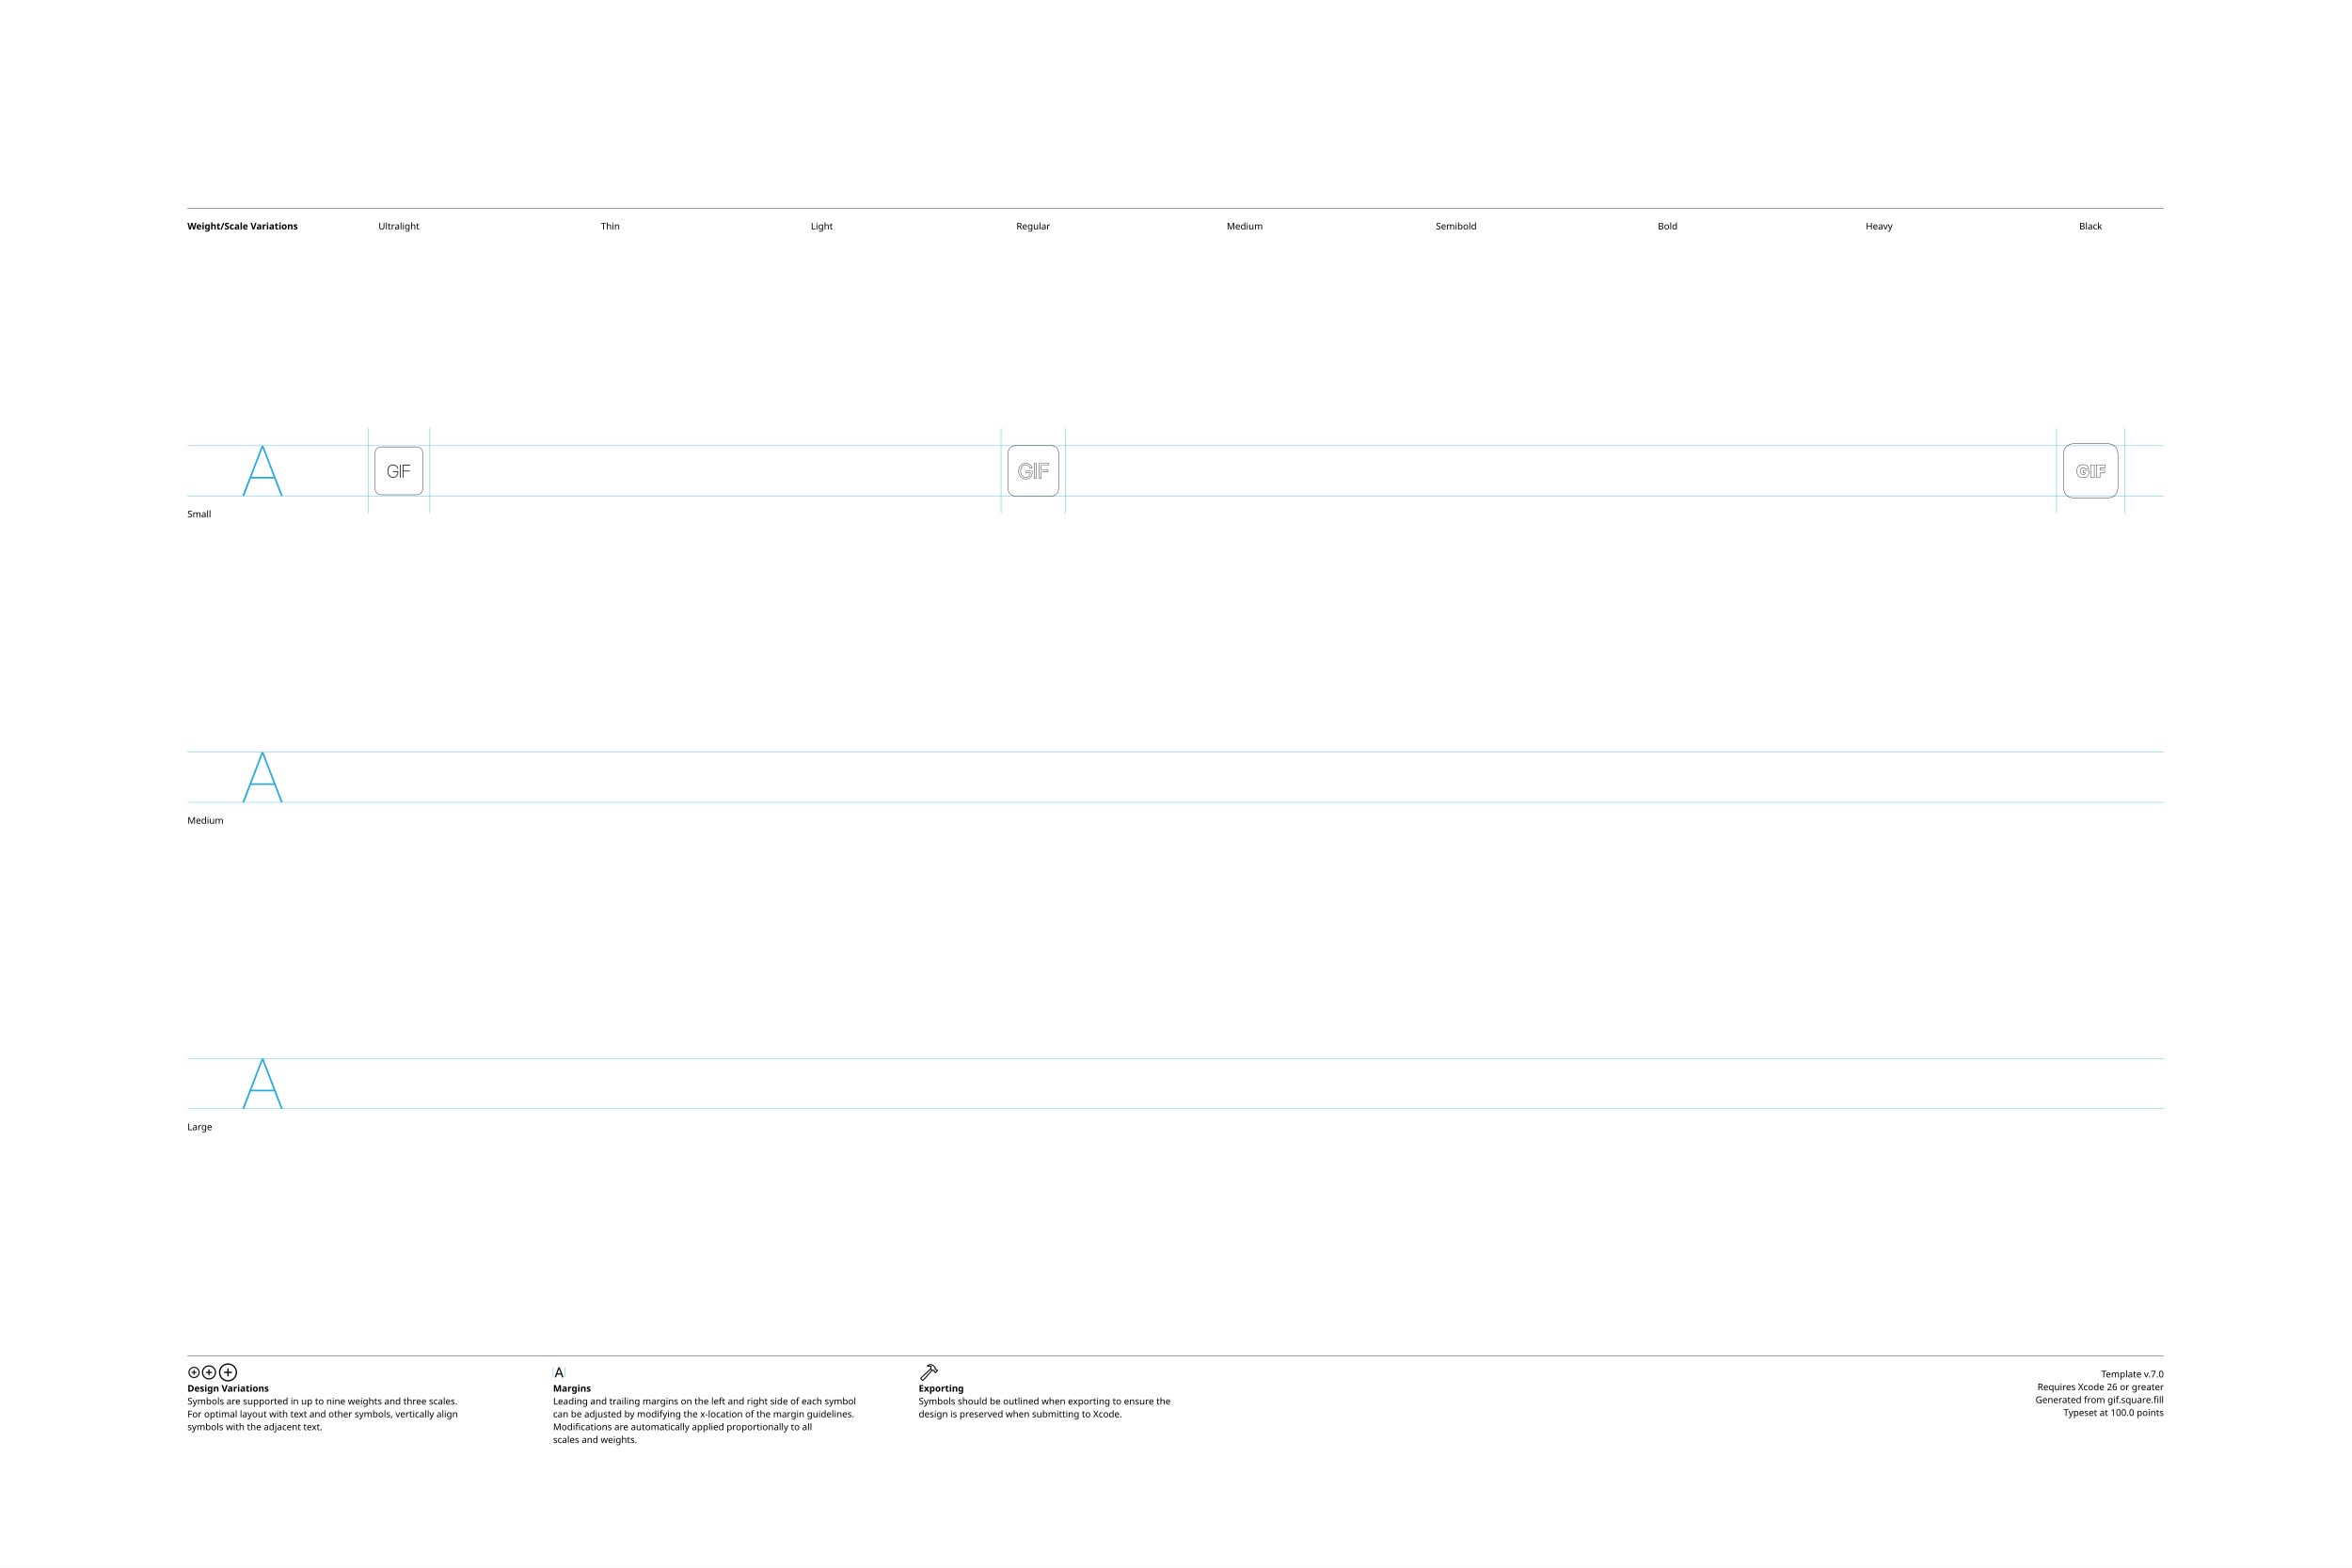
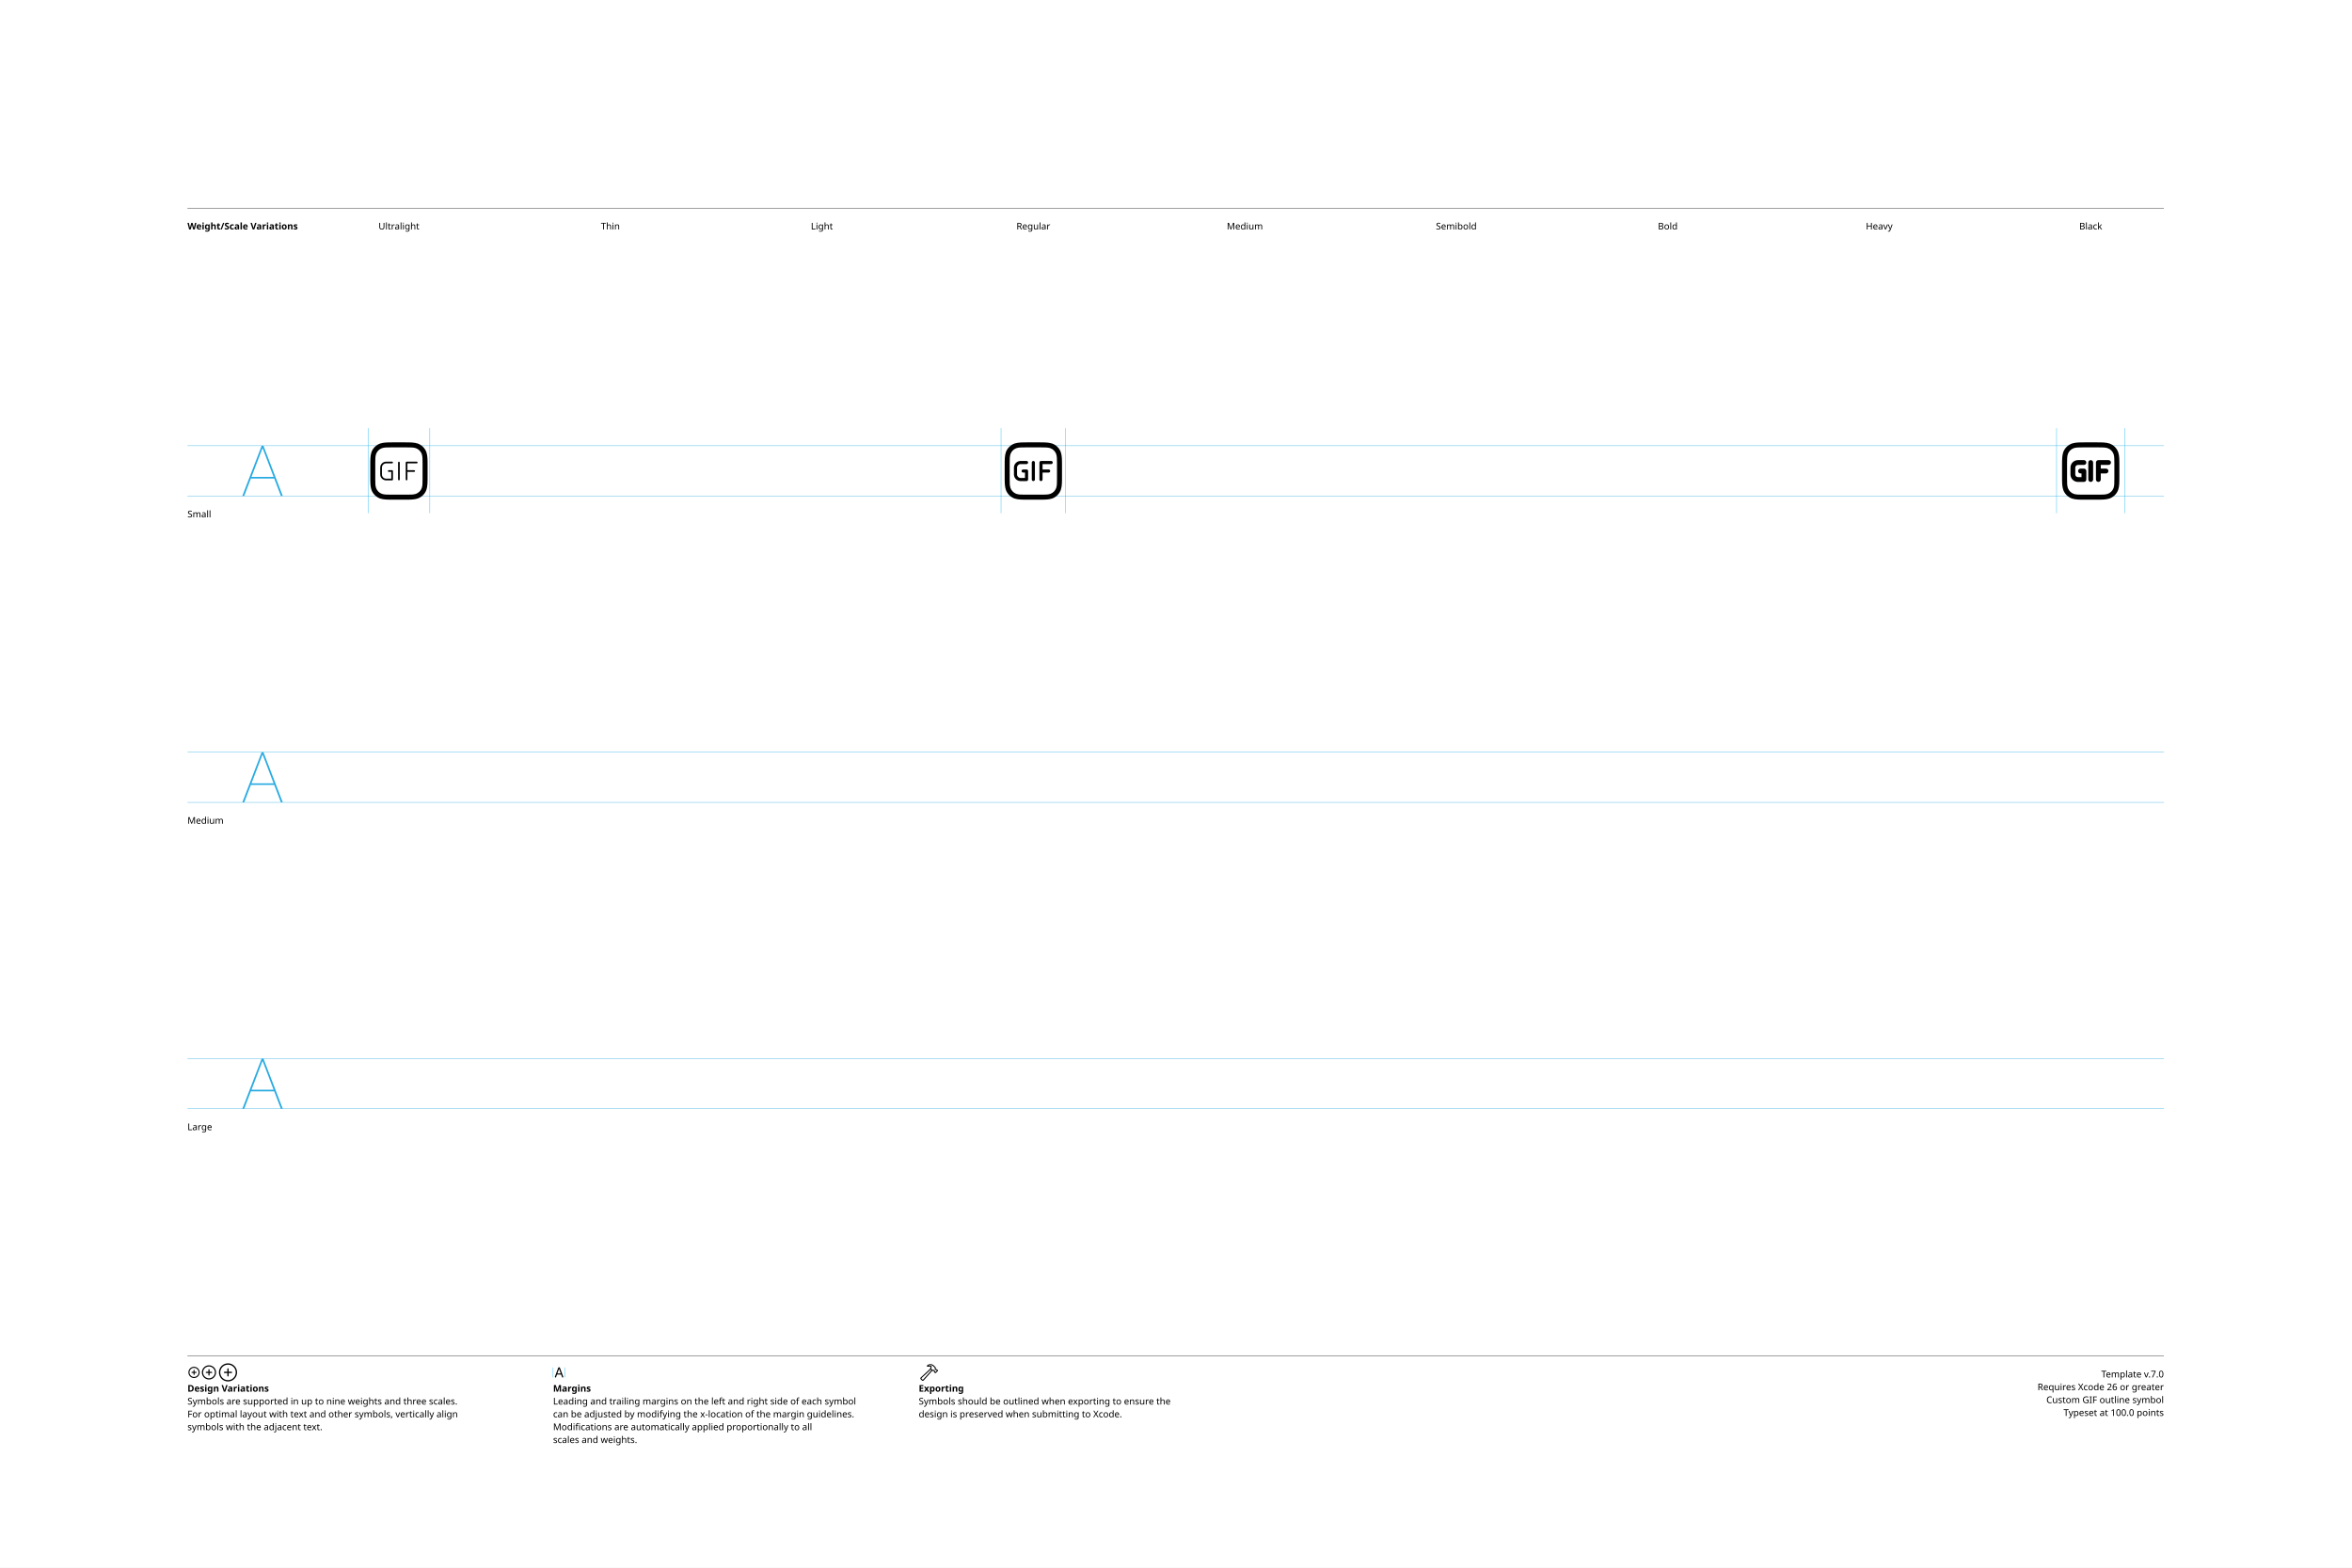
<svg xmlns="http://www.w3.org/2000/svg" version="1.1" viewBox="0 0 3300 2200">
-   <style>.defaults {-sfsymbols-variable-value-mode:color;-sfsymbols-draw-reverses-motion-groups:true}
- 
- .monochrome-0 {-sfsymbols-motion-group:1;-sfsymbols-layer-tags:-259eac8e024248e7}
- .monochrome-1 {opacity:0.0;-sfsymbols-clear-behind:true;-sfsymbols-motion-group:0;-sfsymbols-always-pulses:true;-sfsymbols-layer-tags:-259eac8e024248e7}
- 
- .multicolor-0:systemRedColor {-sfsymbols-motion-group:1;-sfsymbols-layer-tags:-259eac8e024248e7}
- .multicolor-1:white {-sfsymbols-motion-group:0;-sfsymbols-always-pulses:true;-sfsymbols-layer-tags:-259eac8e024248e7}
- 
- .hierarchical-0:tertiary {-sfsymbols-motion-group:1;-sfsymbols-layer-tags:-259eac8e024248e7}
- .hierarchical-1:primary {-sfsymbols-motion-group:0;-sfsymbols-always-pulses:true;-sfsymbols-layer-tags:-259eac8e024248e7}
- 
- .SFSymbolsPreviewWireframe {fill:none;opacity:1.0;stroke:black;stroke-width:0.5}
- </style>
+   <style>.monochrome-0 {fill:black}</style>
  <g id="Notes">
    <rect height="2200" id="artboard" style="fill:white;opacity:1" width="3300" x="0" y="0" />
    <line style="fill:none;stroke:black;opacity:1;stroke-width:0.5;" x1="263" x2="3036" y1="292" y2="292" />
    <text style="stroke:none;fill:black;font-family:sans-serif;font-size:13;font-weight:bold;" transform="matrix(1 0 0 1 263 322)">Weight/Scale Variations</text>
    <text style="stroke:none;fill:black;font-family:sans-serif;font-size:13;text-anchor:middle;" transform="matrix(1 0 0 1 559.711 322)">Ultralight</text>
    <text style="stroke:none;fill:black;font-family:sans-serif;font-size:13;text-anchor:middle;" transform="matrix(1 0 0 1 856.422 322)">Thin</text>
    <text style="stroke:none;fill:black;font-family:sans-serif;font-size:13;text-anchor:middle;" transform="matrix(1 0 0 1 1153.13 322)">Light</text>
    <text style="stroke:none;fill:black;font-family:sans-serif;font-size:13;text-anchor:middle;" transform="matrix(1 0 0 1 1449.84 322)">Regular</text>
    <text style="stroke:none;fill:black;font-family:sans-serif;font-size:13;text-anchor:middle;" transform="matrix(1 0 0 1 1746.56 322)">Medium</text>
    <text style="stroke:none;fill:black;font-family:sans-serif;font-size:13;text-anchor:middle;" transform="matrix(1 0 0 1 2043.27 322)">Semibold</text>
    <text style="stroke:none;fill:black;font-family:sans-serif;font-size:13;text-anchor:middle;" transform="matrix(1 0 0 1 2339.98 322)">Bold</text>
    <text style="stroke:none;fill:black;font-family:sans-serif;font-size:13;text-anchor:middle;" transform="matrix(1 0 0 1 2636.69 322)">Heavy</text>
    <text style="stroke:none;fill:black;font-family:sans-serif;font-size:13;text-anchor:middle;" transform="matrix(1 0 0 1 2933.4 322)">Black</text>
    <line style="fill:none;stroke:black;opacity:1;stroke-width:0.5;" x1="263" x2="3036" y1="1903" y2="1903" />
    <g transform="matrix(0.2 0 0 0.2 263 1933)">
      <path d="m46.24 4.15c21.777 0 39.453-17.627 39.453-39.404s-17.676-39.404-39.453-39.404c-21.729 0-39.404 17.627-39.404 39.404s17.676 39.404 39.404 39.404Zm0-7.422c-17.676 0-31.934-14.307-31.934-31.982s14.258-31.982 31.934-31.982 31.982 14.307 31.982 31.982-14.307 31.982-31.982 31.982Zm3.613-17.773v-28.467c0-2.246-1.465-3.76-3.711-3.76-2.148 0-3.613 1.514-3.613 3.76v28.467c0 2.197 1.465 3.711 3.613 3.711 2.246 0 3.711-1.514 3.711-3.711Zm-17.822-10.596h28.418c2.197 0 3.711-1.465 3.711-3.613 0-2.197-1.514-3.711-3.711-3.711h-28.418c-2.246 0-3.76 1.514-3.76 3.711 0 2.148 1.514 3.613 3.76 3.613Z" />
    </g>
    <g transform="matrix(0.2 0 0 0.2 281.506 1933)">
      <path d="m58.545 14.551c27.49 0 49.805-22.314 49.805-49.805s-22.314-49.805-49.805-49.805-49.805 22.314-49.805 49.805 22.314 49.805 49.805 49.805Zm0-8.301c-22.949 0-41.504-18.555-41.504-41.504s18.555-41.504 41.504-41.504 41.504 18.555 41.504 41.504-18.555 41.504-41.504 41.504Zm4.053-23.096v-36.914c0-2.49-1.709-4.199-4.15-4.199-2.393 0-4.053 1.709-4.053 4.199v36.914c0 2.441 1.66 4.15 4.053 4.15 2.441 0 4.15-1.66 4.15-4.15Zm-22.559-14.404h36.963c2.441 0 4.15-1.611 4.15-4.004 0-2.441-1.709-4.15-4.15-4.15h-36.963c-2.49 0-4.15 1.709-4.15 4.15 0 2.393 1.66 4.004 4.15 4.004Z" />
    </g>
    <g transform="matrix(0.2 0 0 0.2 304.924 1933)">
      <path d="m74.853 28.32c35.107 0 63.623-28.467 63.623-63.574s-28.516-63.623-63.623-63.623-63.574 28.516-63.574 63.623 28.467 63.574 63.574 63.574Zm0-9.082c-30.127 0-54.492-24.365-54.492-54.492s24.365-54.492 54.492-54.492 54.492 24.365 54.492 54.492-24.365 54.492-54.492 54.492Zm4.443-30.322v-48.486c0-2.734-1.855-4.639-4.541-4.639-2.588 0-4.443 1.904-4.443 4.639v48.486c0 2.686 1.855 4.59 4.443 4.59 2.686 0 4.541-1.855 4.541-4.59Zm-28.711-19.775h48.486c2.686 0 4.59-1.807 4.59-4.395 0-2.734-1.855-4.59-4.59-4.59h-48.486c-2.734 0-4.59 1.855-4.59 4.59 0 2.588 1.855 4.395 4.59 4.395Z" />
    </g>
    <text style="stroke:none;fill:black;font-family:sans-serif;font-size:13;font-weight:bold;" transform="matrix(1 0 0 1 263 1953)">Design Variations</text>
    <text style="stroke:none;fill:black;font-family:sans-serif;font-size:13;" transform="matrix(1 0 0 1 263 1971)">Symbols are supported in up to nine weights and three scales.</text>
    <text style="stroke:none;fill:black;font-family:sans-serif;font-size:13;" transform="matrix(1 0 0 1 263 1989)">For optimal layout with text and other symbols, vertically align</text>
    <text style="stroke:none;fill:black;font-family:sans-serif;font-size:13;" transform="matrix(1 0 0 1 263 2007)">symbols with the adjacent text.</text>
    <line style="fill:none;stroke:#00AEEF;stroke-width:0.5;opacity:1.0;" x1="776" x2="776" y1="1919" y2="1933" />
    <g transform="matrix(0.2 0 0 0.2 776 1933)">
      <path d="m16.553 0.781c2.588 0 3.857-0.977 4.785-3.711l20.557-57.52h0.244l20.605 57.52c0.928 2.734 2.197 3.711 4.736 3.711 2.588 0 4.248-1.562 4.248-4.004 0-0.83-0.146-1.611-0.537-2.637l-22.9-60.986c-1.123-2.979-3.125-4.492-6.25-4.492-3.027 0-5.078 1.465-6.152 4.443l-22.9 61.084c-0.391 1.025-0.537 1.807-0.537 2.637 0 2.441 1.562 3.955 4.102 3.955Zm10.205-20.947h30.664c2.002 0 3.662-1.66 3.662-3.662 0-2.051-1.66-3.662-3.662-3.662h-30.664c-2.002 0-3.662 1.611-3.662 3.662 0 2.002 1.66 3.662 3.662 3.662Z" />
    </g>
    <line style="fill:none;stroke:#00AEEF;stroke-width:0.5;opacity:1.0;" x1="792.836" x2="792.836" y1="1919" y2="1933" />
    <text style="stroke:none;fill:black;font-family:sans-serif;font-size:13;font-weight:bold;" transform="matrix(1 0 0 1 776 1953)">Margins</text>
    <text style="stroke:none;fill:black;font-family:sans-serif;font-size:13;" transform="matrix(1 0 0 1 776 1971)">Leading and trailing margins on the left and right side of each symbol</text>
    <text style="stroke:none;fill:black;font-family:sans-serif;font-size:13;" transform="matrix(1 0 0 1 776 1989)">can be adjusted by modifying the x-location of the margin guidelines.</text>
    <text style="stroke:none;fill:black;font-family:sans-serif;font-size:13;" transform="matrix(1 0 0 1 776 2007)">Modifications are automatically applied proportionally to all</text>
    <text style="stroke:none;fill:black;font-family:sans-serif;font-size:13;" transform="matrix(1 0 0 1 776 2025)">scales and weights.</text>
    <g transform="matrix(0.2 0 0 0.2 1289 1933)">
      <path d="m14.209 13.135 7.861 7.861c4.297 4.395 9.326 4.102 13.867-1.025l60.693-68.213-4.883-4.883-60.254 67.676c-1.807 1.953-3.467 2.441-5.811 0.098l-5.176-5.127c-2.295-2.295-1.807-3.955 0.195-5.811l67.481-62.158-4.883-4.834-68.066 62.598c-4.98 4.59-5.322 9.473-1.025 13.818Zm44.873-97.461c-2.051 2.002-2.246 4.883-1.074 6.787 1.123 1.807 3.467 3.027 6.592 2.246 5.859-1.66 12.598-2.393 18.896 0.928l-2.686 7.129c-1.611 4.004-0.732 6.885 1.709 9.424l10.254 10.303c2.344 2.393 4.541 2.441 7.08 1.953l4.443-0.732 2.588 2.539-0.195 2.246c-0.098 2.295 0.537 4.297 2.783 6.494l3.369 3.32c2.295 2.295 5.518 2.49 7.812 0.195l12.988-13.037c2.295-2.344 2.148-5.371-0.195-7.666l-3.418-3.418c-2.197-2.197-4.053-3.027-6.348-2.881l-2.344 0.244-2.441-2.441 1.025-4.688c0.635-2.734-0.244-4.98-2.881-7.617l-11.279-11.182c-12.94-12.842-35.596-11.035-46.68-0.146Zm7.08 2.051c8.789-6.396 25.977-5.664 33.691 1.953l12.305 12.207c1.025 1.025 1.221 1.807 0.928 3.32l-1.465 6.641 6.738 6.689 4.395-0.244c1.123-0.049 1.514 0.049 2.344 0.879l2.539 2.49-10.84 10.84-2.49-2.49c-0.83-0.879-0.977-1.221-0.928-2.393l0.293-4.346-6.689-6.738-6.836 1.172c-1.416 0.293-2.051 0.195-3.174-0.879l-8.936-8.887c-1.074-1.025-1.172-1.709-0.488-3.369l4.59-11.475c-6.104-6.348-17.041-7.52-25.586-4.59-0.684 0.244-0.928-0.391-0.391-0.781Z" />
    </g>
    <text style="stroke:none;fill:black;font-family:sans-serif;font-size:13;font-weight:bold;" transform="matrix(1 0 0 1 1289 1953)">Exporting</text>
    <text style="stroke:none;fill:black;font-family:sans-serif;font-size:13;" transform="matrix(1 0 0 1 1289 1971)">Symbols should be outlined when exporting to ensure the</text>
    <text style="stroke:none;fill:black;font-family:sans-serif;font-size:13;" transform="matrix(1 0 0 1 1289 1989)">design is preserved when submitting to Xcode.</text>
    <text id="template-version" style="stroke:none;fill:black;font-family:sans-serif;font-size:13;text-anchor:end;" transform="matrix(1 0 0 1 3036 1933)">Template v.7.0</text>
    <text style="stroke:none;fill:black;font-family:sans-serif;font-size:13;text-anchor:end;" transform="matrix(1 0 0 1 3036 1951)">Requires Xcode 26 or greater</text>
-     <text id="descriptive-name" style="stroke:none;fill:black;font-family:sans-serif;font-size:13;text-anchor:end;" transform="matrix(1 0 0 1 3036 1969)">Generated from gif.square.fill</text>
+     <text id="descriptive-name" style="stroke:none;fill:black;font-family:sans-serif;font-size:13;text-anchor:end;" transform="matrix(1 0 0 1 3036 1969)">Custom GIF outline symbol</text>
    <text style="stroke:none;fill:black;font-family:sans-serif;font-size:13;text-anchor:end;" transform="matrix(1 0 0 1 3036 1987)">Typeset at 100.0 points</text>
    <text style="stroke:none;fill:black;font-family:sans-serif;font-size:13;" transform="matrix(1 0 0 1 263 726)">Small</text>
    <text style="stroke:none;fill:black;font-family:sans-serif;font-size:13;" transform="matrix(1 0 0 1 263 1156)">Medium</text>
    <text style="stroke:none;fill:black;font-family:sans-serif;font-size:13;" transform="matrix(1 0 0 1 263 1586)">Large</text>
  </g>
  <g id="Guides">
    <g id="H-reference" style="fill:#27AAE1;stroke:none;" transform="matrix(1 0 0 1 339 696)">
      <path d="M0.994 0L3.638 0L29.328-67.132L30.03-67.132L30.03-70.459L28.123-70.459ZM11.688-24.48L46.981-24.48L46.231-26.729L12.438-26.729ZM55.12 0L57.764 0L30.638-70.459L29.433-70.459L29.433-67.132Z" />
    </g>
    <line id="Baseline-S" style="fill:none;stroke:#27AAE1;opacity:1;stroke-width:0.5;" x1="263" x2="3036" y1="696" y2="696" />
    <line id="Capline-S" style="fill:none;stroke:#27AAE1;opacity:1;stroke-width:0.5;" x1="263" x2="3036" y1="625.541" y2="625.541" />
    <g id="H-reference" style="fill:#27AAE1;stroke:none;" transform="matrix(1 0 0 1 339 1126)">
      <path d="M0.994 0L3.638 0L29.328-67.132L30.03-67.132L30.03-70.459L28.123-70.459ZM11.688-24.48L46.981-24.48L46.231-26.729L12.438-26.729ZM55.12 0L57.764 0L30.638-70.459L29.433-70.459L29.433-67.132Z" />
    </g>
    <line id="Baseline-M" style="fill:none;stroke:#27AAE1;opacity:1;stroke-width:0.5;" x1="263" x2="3036" y1="1126" y2="1126" />
    <line id="Capline-M" style="fill:none;stroke:#27AAE1;opacity:1;stroke-width:0.5;" x1="263" x2="3036" y1="1055.54" y2="1055.54" />
    <g id="H-reference" style="fill:#27AAE1;stroke:none;" transform="matrix(1 0 0 1 339 1556)">
      <path d="M0.994 0L3.638 0L29.328-67.132L30.03-67.132L30.03-70.459L28.123-70.459ZM11.688-24.48L46.981-24.48L46.231-26.729L12.438-26.729ZM55.12 0L57.764 0L30.638-70.459L29.433-70.459L29.433-67.132Z" />
    </g>
    <line id="Baseline-L" style="fill:none;stroke:#27AAE1;opacity:1;stroke-width:0.5;" x1="263" x2="3036" y1="1556" y2="1556" />
    <line id="Capline-L" style="fill:none;stroke:#27AAE1;opacity:1;stroke-width:0.5;" x1="263" x2="3036" y1="1485.54" y2="1485.54" />
    <line id="right-margin-Black-S" style="fill:none;stroke:#00AEEF;stroke-width:0.5;opacity:1.0;" x1="2981.3" x2="2981.3" y1="600.785" y2="720.121" />
    <line id="left-margin-Black-S" style="fill:none;stroke:#00AEEF;stroke-width:0.5;opacity:1.0;" x1="2885.5" x2="2885.5" y1="600.785" y2="720.121" />
    <line id="right-margin-Regular-S" style="fill:none;stroke:#00AEEF;stroke-width:0.5;opacity:1.0;" x1="1495.18" x2="1495.18" y1="600.785" y2="720.121" />
    <line id="left-margin-Regular-S" style="fill:none;stroke:#00AEEF;stroke-width:0.5;opacity:1.0;" x1="1404.51" x2="1404.51" y1="600.785" y2="720.121" />
    <line id="right-margin-Ultralight-S" style="fill:none;stroke:#00AEEF;stroke-width:0.5;opacity:1.0;" x1="603.073" x2="603.073" y1="600.785" y2="720.121" />
    <line id="left-margin-Ultralight-S" style="fill:none;stroke:#00AEEF;stroke-width:0.5;opacity:1.0;" x1="516.35" x2="516.35" y1="600.785" y2="720.121" />
  </g>
  <g id="Symbols">
    <g id="Black-S" transform="matrix(1 0 0 1 2885.5 696)">
-       <path class="monochrome-0 multicolor-0:systemRedColor hierarchical-0:tertiary SFSymbolsPreviewWireframe" d="M25 2.881L70.801 2.881C80.371 2.881 86.035-2.783 86.035-12.354L86.035-58.154C86.035-67.725 80.371-73.389 70.801-73.389L25-73.389C15.43-73.389 9.766-67.725 9.766-58.154L9.766-12.354C9.766-2.783 15.43 2.881 25 2.881Z" />
-       <path class="monochrome-1 multicolor-1:white hierarchical-1:primary SFSymbolsPreviewWireframe" d="M37.241-25.659C38.95-25.659 40.412-25.975 41.629-26.606C42.846-27.238 43.778-28.139 44.425-29.31C45.071-30.481 45.395-31.876 45.395-33.495L45.395-35.867L37.729-35.867L37.729-32.319L40.414-32.319L40.39-32.128C40.334-31.662 40.172-31.26 39.904-30.922C39.636-30.585 39.286-30.327 38.854-30.149C38.421-29.972 37.924-29.883 37.363-29.883C36.606-29.883 35.947-30.078 35.385-30.469C34.824-30.859 34.388-31.427 34.079-32.171C33.77-32.915 33.615-33.821 33.615-34.887L33.615-34.901C33.615-35.942 33.753-36.823 34.029-37.542C34.306-38.262 34.704-38.806 35.224-39.177C35.744-39.547 36.371-39.732 37.103-39.732C37.852-39.732 38.489-39.562 39.016-39.222C39.542-38.882 39.892-38.417 40.064-37.827L40.099-37.706L45.189-37.706L45.177-37.829C45.062-39.008 44.64-40.059 43.912-40.982C43.183-41.904 42.231-42.63 41.055-43.16C39.879-43.69 38.555-43.955 37.082-43.955C35.275-43.955 33.719-43.597 32.413-42.881C31.107-42.164 30.102-41.126 29.398-39.767C28.694-38.409 28.342-36.766 28.342-34.838L28.342-34.824C28.342-32.872 28.696-31.215 29.404-29.852C30.112-28.489 31.129-27.449 32.456-26.733C33.782-26.017 35.377-25.659 37.241-25.659ZM47.733-26L52.909-26L52.909-43.615L47.733-43.615L47.733-26ZM55.704-26L60.88-26L60.88-32.238L67.399-32.238L67.399-36.12L60.88-36.12L60.88-39.513L68.082-39.513L68.082-43.615L55.704-43.615L55.704-26Z" />
+       <path class="monochrome-0" d="M88.112 -35L88.112 -28.21C88.112 -18.586 88.112 -13.774 86.474 -8.595C84.415 -2.939 79.961 1.515 74.305 3.574C69.126 5.212 64.314 5.212 54.69 5.212L41.11 5.212C31.486 5.212 26.674 5.212 21.495 3.574C15.839 1.515 11.385 -2.939 9.326 -8.595C7.688 -13.774 7.688 -18.586 7.688 -28.21L7.688 -41.79C7.688 -51.414 7.688 -56.226 9.326 -61.405C11.385 -67.061 15.839 -71.515 21.495 -73.574C26.674 -75.212 31.486 -75.212 41.11 -75.212L54.69 -75.212C64.314 -75.212 69.126 -75.212 74.305 -73.574C79.961 -71.515 84.415 -67.061 86.474 -61.405C88.112 -56.226 88.112 -51.414 88.112 -41.79ZM81.083 -35L81.083 -45.506C81.083 -52.036 81.083 -55.301 79.972 -58.815C78.575 -62.652 75.552 -65.675 71.715 -67.072C68.201 -68.183 64.936 -68.183 58.406 -68.183L37.394 -68.183C30.864 -68.183 27.599 -68.183 24.085 -67.072C20.248 -65.675 17.225 -62.652 15.828 -58.815C14.717 -55.301 14.717 -52.036 14.717 -45.506L14.717 -24.494C14.717 -17.964 14.717 -14.699 15.828 -11.185C17.225 -7.348 20.248 -4.325 24.085 -2.928C27.599 -1.817 30.864 -1.817 37.394 -1.817L58.406 -1.817C64.936 -1.817 68.201 -1.817 71.715 -2.928C75.552 -4.325 78.575 -7.348 79.972 -11.185C81.083 -14.699 81.083 -17.964 81.083 -24.494ZM81.083 -35" />
+       <path class="monochrome-0" d="M38.359 -50.306L30.01 -50.306C24.192 -50.306 19.475 -45.589 19.475 -39.771L19.475 -30.229C19.475 -24.411 24.192 -19.694 30.01 -19.694L38.359 -19.694C40.225 -19.694 41.738 -21.207 41.738 -23.073L41.738 -35C41.738 -36.866 40.225 -38.379 38.359 -38.379L33.588 -38.379C31.722 -38.379 30.209 -36.866 30.209 -35C30.209 -33.134 31.722 -31.621 33.588 -31.621L38.359 -31.621L34.98 -35L34.98 -23.073L38.359 -26.453L30.01 -26.453C27.924 -26.453 26.233 -28.143 26.233 -30.229L26.233 -39.771C26.233 -41.856 27.924 -43.547 30.01 -43.547L38.359 -43.547C40.225 -43.547 41.738 -45.06 41.738 -46.927C41.738 -48.793 40.225 -50.306 38.359 -50.306Z" />
+       <path class="monochrome-0" d="M44.521 -46.927L44.521 -23.073C44.521 -21.207 46.034 -19.694 47.9 -19.694C49.766 -19.694 51.279 -21.207 51.279 -23.073L51.279 -46.927C51.279 -48.793 49.766 -50.306 47.9 -50.306C46.034 -50.306 44.521 -48.793 44.521 -46.927Z" />
+       <path class="monochrome-0" d="M62.013 -23.073L62.013 -46.927L58.634 -43.547L72.946 -43.547C74.812 -43.547 76.325 -45.06 76.325 -46.927C76.325 -48.793 74.812 -50.306 72.946 -50.306L58.634 -50.306C56.768 -50.306 55.255 -48.793 55.255 -46.927L55.255 -23.073C55.255 -21.207 56.768 -19.694 58.634 -19.694C60.5 -19.694 62.013 -21.207 62.013 -23.073ZM58.634 -31.621L69.368 -31.621C71.234 -31.621 72.747 -33.134 72.747 -35C72.747 -36.866 71.234 -38.379 69.368 -38.379L58.634 -38.379C56.768 -38.379 55.255 -36.866 55.255 -35C55.255 -33.134 56.768 -31.621 58.634 -31.621Z" />
    </g>
    <g id="Regular-S" transform="matrix(1 0 0 1 1404.51 696)">
-       <path class="monochrome-0 multicolor-0:systemRedColor hierarchical-0:tertiary SFSymbolsPreviewWireframe" d="M22.217 0.391L68.457 0.391C76.807 0.391 80.908-3.711 80.908-11.914L80.908-58.496C80.908-66.699 76.807-70.801 68.457-70.801L22.217-70.801C13.916-70.801 9.766-66.699 9.766-58.496L9.766-11.914C9.766-3.711 13.916 0.391 22.217 0.391Z" />
-       <path class="monochrome-1 multicolor-1:white hierarchical-1:primary SFSymbolsPreviewWireframe" d="M34.623-23.801C36.534-23.801 38.17-24.164 39.53-24.891C40.891-25.617 41.937-26.659 42.668-28.016C43.4-29.373 43.766-30.997 43.766-32.889L43.766-34.985L35.003-34.985L35.003-32.658L41.077-32.658L41.077-32.257C41.077-31.067 40.806-30.021 40.264-29.118C39.722-28.215 38.966-27.51 37.995-27.004C37.024-26.499 35.901-26.246 34.626-26.246C33.164-26.246 31.902-26.595 30.839-27.292C29.776-27.99 28.956-28.987 28.379-30.284C27.802-31.581 27.514-33.118 27.514-34.895L27.514-34.912C27.514-36.661 27.8-38.167 28.373-39.429C28.947-40.691 29.765-41.661 30.828-42.339C31.892-43.017 33.157-43.356 34.623-43.356C36.149-43.356 37.431-42.986 38.471-42.247C39.511-41.508 40.275-40.463 40.765-39.114L40.823-38.954L43.631-38.954L43.562-39.216C43.241-40.485 42.689-41.614 41.908-42.602C41.126-43.591 40.128-44.371 38.913-44.943C37.698-45.515 36.268-45.801 34.623-45.801C32.628-45.801 30.891-45.355 29.414-44.462C27.937-43.569 26.793-42.31 25.982-40.684C25.171-39.057 24.766-37.134 24.766-34.912L24.766-34.895C24.766-32.637 25.171-30.677 25.981-29.017C26.791-27.356 27.934-26.072 29.411-25.163C30.887-24.255 32.625-23.801 34.623-23.801ZM46.766-24.801L49.766-24.801L49.766-45.801L46.766-45.801L46.766-24.801ZM53.766-24.801L56.437-24.801L56.437-33.897L65.92-33.897L65.92-36.225L56.437-36.225L56.437-43.443L66.766-43.443L66.766-45.801L53.766-45.801L53.766-24.801Z" />
+       <path class="monochrome-0" d="M85.547 -35L85.547 -28.21C85.547 -18.586 85.547 -13.774 83.909 -8.595C81.85 -2.939 77.396 1.515 71.74 3.574C66.561 5.212 61.749 5.212 52.125 5.212L38.545 5.212C28.921 5.212 24.109 5.212 18.93 3.574C13.274 1.515 8.82 -2.939 6.761 -8.595C5.123 -13.774 5.123 -18.586 5.123 -28.21L5.123 -41.79C5.123 -51.414 5.123 -56.226 6.761 -61.405C8.82 -67.061 13.274 -71.515 18.93 -73.574C24.109 -75.212 28.921 -75.212 38.545 -75.212L52.125 -75.212C61.749 -75.212 66.561 -75.212 71.74 -73.574C77.396 -71.515 81.85 -67.061 83.909 -61.405C85.547 -56.226 85.547 -51.414 85.547 -41.79ZM78.518 -35L78.518 -45.506C78.518 -52.036 78.518 -55.301 77.407 -58.815C76.01 -62.652 72.987 -65.675 69.15 -67.072C65.636 -68.183 62.371 -68.183 55.841 -68.183L34.829 -68.183C28.299 -68.183 25.034 -68.183 21.52 -67.072C17.683 -65.675 14.66 -62.652 13.263 -58.815C12.152 -55.301 12.152 -52.036 12.152 -45.506L12.152 -24.494C12.152 -17.964 12.152 -14.699 13.263 -11.185C14.66 -7.348 17.683 -4.325 21.52 -2.928C25.034 -1.817 28.299 -1.817 34.829 -1.817L55.841 -1.817C62.371 -1.817 65.636 -1.817 69.15 -2.928C72.987 -4.325 76.01 -7.348 77.407 -11.185C78.518 -14.699 78.518 -17.964 78.518 -24.494ZM78.518 -35" />
+       <path class="monochrome-0" d="M35.794 -49.113L27.445 -49.113C22.285 -49.113 18.103 -44.93 18.103 -39.771L18.103 -30.229C18.103 -25.07 22.285 -20.887 27.445 -20.887L35.794 -20.887C37.001 -20.887 37.98 -21.866 37.98 -23.073L37.98 -35C37.98 -36.208 37.001 -37.187 35.794 -37.187L31.023 -37.187C29.816 -37.187 28.837 -36.208 28.837 -35C28.837 -33.792 29.816 -32.813 31.023 -32.813L35.794 -32.813L33.607 -35L33.607 -23.073L35.794 -25.26L27.445 -25.26C24.701 -25.26 22.476 -27.485 22.476 -30.229L22.476 -39.771C22.476 -42.515 24.701 -44.74 27.445 -44.74L35.794 -44.74C37.001 -44.74 37.98 -45.719 37.98 -46.927C37.98 -48.134 37.001 -49.113 35.794 -49.113Z" />
+       <path class="monochrome-0" d="M43.148 -46.927L43.148 -23.073C43.148 -21.866 44.127 -20.887 45.335 -20.887C46.543 -20.887 47.522 -21.866 47.522 -23.073L47.522 -46.927C47.522 -48.134 46.543 -49.113 45.335 -49.113C44.127 -49.113 43.148 -48.134 43.148 -46.927Z" />
+       <path class="monochrome-0" d="M58.255 -23.073L58.255 -46.927L56.069 -44.74L70.381 -44.74C71.588 -44.74 72.567 -45.719 72.567 -46.927C72.567 -48.134 71.588 -49.113 70.381 -49.113L56.069 -49.113C54.861 -49.113 53.882 -48.134 53.882 -46.927L53.882 -23.073C53.882 -21.866 54.861 -20.887 56.069 -20.887C57.276 -20.887 58.255 -21.866 58.255 -23.073ZM56.069 -32.813L66.803 -32.813C68.01 -32.813 68.989 -33.792 68.989 -35C68.989 -36.208 68.01 -37.187 66.803 -37.187L56.069 -37.187C54.861 -37.187 53.882 -36.208 53.882 -35C53.882 -33.792 54.861 -32.813 56.069 -32.813Z" />
    </g>
    <g id="Ultralight-S" transform="matrix(1 0 0 1 516.35 696)">
-       <path class="monochrome-0 multicolor-0:systemRedColor hierarchical-0:tertiary SFSymbolsPreviewWireframe" d="M19.765-1.653L66.959-1.653C73.492-1.653 76.958-5.209 76.958-11.642L76.958-58.859C76.958-65.291 73.492-68.848 66.959-68.848L19.765-68.848C13.235-68.848 9.766-65.382 9.766-58.859L9.766-11.642C9.766-5.119 13.235-1.653 19.765-1.653Z" />
-       <path class="monochrome-1 multicolor-1:white hierarchical-1:primary SFSymbolsPreviewWireframe" d="M35.047-25.751C36.489-25.751 37.739-26.078 38.798-26.733C39.856-27.388 40.676-28.302 41.26-29.474C41.843-30.646 42.134-32.006 42.134-33.554L42.134-34.613L35.059-34.613L35.059-34.039L41.518-34.039L41.518-33.537C41.518-32.108 41.253-30.852 40.723-29.768C40.193-28.684 39.444-27.841 38.478-27.237C37.511-26.634 36.368-26.332 35.047-26.332C33.663-26.332 32.453-26.687 31.417-27.396C30.38-28.106 29.575-29.103 29.002-30.388C28.428-31.673 28.141-33.184 28.141-34.92L28.141-34.933C28.141-36.645 28.424-38.126 28.99-39.374C29.556-40.624 30.355-41.587 31.388-42.265C32.421-42.944 33.641-43.283 35.047-43.283C36.586-43.283 37.919-42.879 39.046-42.071C40.173-41.262 40.944-40.037 41.359-38.395L41.385-38.294L41.998-38.294L41.971-38.412C41.707-39.6 41.249-40.598 40.597-41.407C39.945-42.217 39.146-42.828 38.199-43.243C37.253-43.657 36.202-43.864 35.047-43.864C33.525-43.864 32.199-43.499 31.069-42.77C29.94-42.041 29.066-41.008 28.448-39.673C27.83-38.337 27.521-36.757 27.521-34.933L27.521-34.92C27.521-33.071 27.834-31.459 28.46-30.084C29.085-28.708 29.963-27.642 31.092-26.886C32.221-26.129 33.54-25.751 35.047-25.751ZM44.884-26L45.5-26L45.5-43.615L44.884-43.615L44.884-26ZM48.88-26L49.496-26L49.496-34.725L58.197-34.725L58.197-35.3L49.496-35.3L49.496-43.037L58.938-43.037L58.938-43.615L48.88-43.615L48.88-26Z" />
+       <path class="monochrome-0" d="M83.573 -35L83.573 -28.21C83.573 -18.586 83.573 -13.774 81.935 -8.595C79.877 -2.939 75.422 1.515 69.767 3.574C64.587 5.212 59.776 5.212 50.152 5.212L36.571 5.212C26.948 5.212 22.136 5.212 16.956 3.574C11.301 1.515 6.846 -2.939 4.788 -8.595C3.15 -13.774 3.15 -18.586 3.15 -28.21L3.15 -41.79C3.15 -51.414 3.15 -56.226 4.788 -61.405C6.846 -67.061 11.301 -71.515 16.956 -73.574C22.136 -75.212 26.948 -75.212 36.571 -75.212L50.152 -75.212C59.776 -75.212 64.587 -75.212 69.767 -73.574C75.422 -71.515 79.877 -67.061 81.935 -61.405C83.573 -56.226 83.573 -51.414 83.573 -41.79ZM76.544 -35L76.544 -45.506C76.544 -52.036 76.544 -55.301 75.433 -58.815C74.037 -62.652 71.014 -65.675 67.177 -67.072C63.662 -68.183 60.397 -68.183 53.868 -68.183L32.855 -68.183C26.326 -68.183 23.061 -68.183 19.546 -67.072C15.709 -65.675 12.687 -62.652 11.29 -58.815C10.179 -55.301 10.179 -52.036 10.179 -45.506L10.179 -24.494C10.179 -17.964 10.179 -14.699 11.29 -11.185C12.687 -7.348 15.709 -4.325 19.546 -2.928C23.061 -1.817 26.326 -1.817 32.855 -1.817L53.868 -1.817C60.397 -1.817 63.662 -1.817 67.177 -2.928C71.014 -4.325 74.037 -7.348 75.433 -11.185C76.544 -14.699 76.544 -17.964 76.544 -24.494ZM76.544 -35" />
+       <path class="monochrome-0" d="M33.82 -48.119L25.472 -48.119C20.861 -48.119 17.123 -44.382 17.123 -39.771L17.123 -30.229C17.123 -25.619 20.861 -21.881 25.472 -21.881L33.82 -21.881C34.479 -21.881 35.013 -22.415 35.013 -23.073L35.013 -35C35.013 -35.659 34.479 -36.193 33.82 -36.193L29.05 -36.193C28.391 -36.193 27.857 -35.659 27.857 -35C27.857 -34.341 28.391 -33.807 29.05 -33.807L33.82 -33.807L32.628 -35L32.628 -23.073L33.82 -24.266L25.472 -24.266C22.178 -24.266 19.508 -26.936 19.508 -30.229L19.508 -39.771C19.508 -43.064 22.178 -45.734 25.472 -45.734L33.82 -45.734C34.479 -45.734 35.013 -46.268 35.013 -46.927C35.013 -47.585 34.479 -48.119 33.82 -48.119Z" />
+       <path class="monochrome-0" d="M42.169 -46.927L42.169 -23.073C42.169 -22.415 42.703 -21.881 43.361 -21.881C44.02 -21.881 44.554 -22.415 44.554 -23.073L44.554 -46.927C44.554 -47.585 44.02 -48.119 43.361 -48.119C42.703 -48.119 42.169 -47.585 42.169 -46.927Z" />
+       <path class="monochrome-0" d="M55.288 -23.073L55.288 -46.927L54.095 -45.734L68.407 -45.734C69.066 -45.734 69.6 -46.268 69.6 -46.927C69.6 -47.585 69.066 -48.119 68.407 -48.119L54.095 -48.119C53.437 -48.119 52.903 -47.585 52.903 -46.927L52.903 -23.073C52.903 -22.415 53.437 -21.881 54.095 -21.881C54.754 -21.881 55.288 -22.415 55.288 -23.073ZM54.095 -33.807L64.829 -33.807C65.488 -33.807 66.022 -34.341 66.022 -35C66.022 -35.659 65.488 -36.193 64.829 -36.193L54.095 -36.193C53.437 -36.193 52.903 -35.659 52.903 -35C52.903 -34.341 53.437 -33.807 54.095 -33.807Z" />
    </g>
  </g>
</svg>
